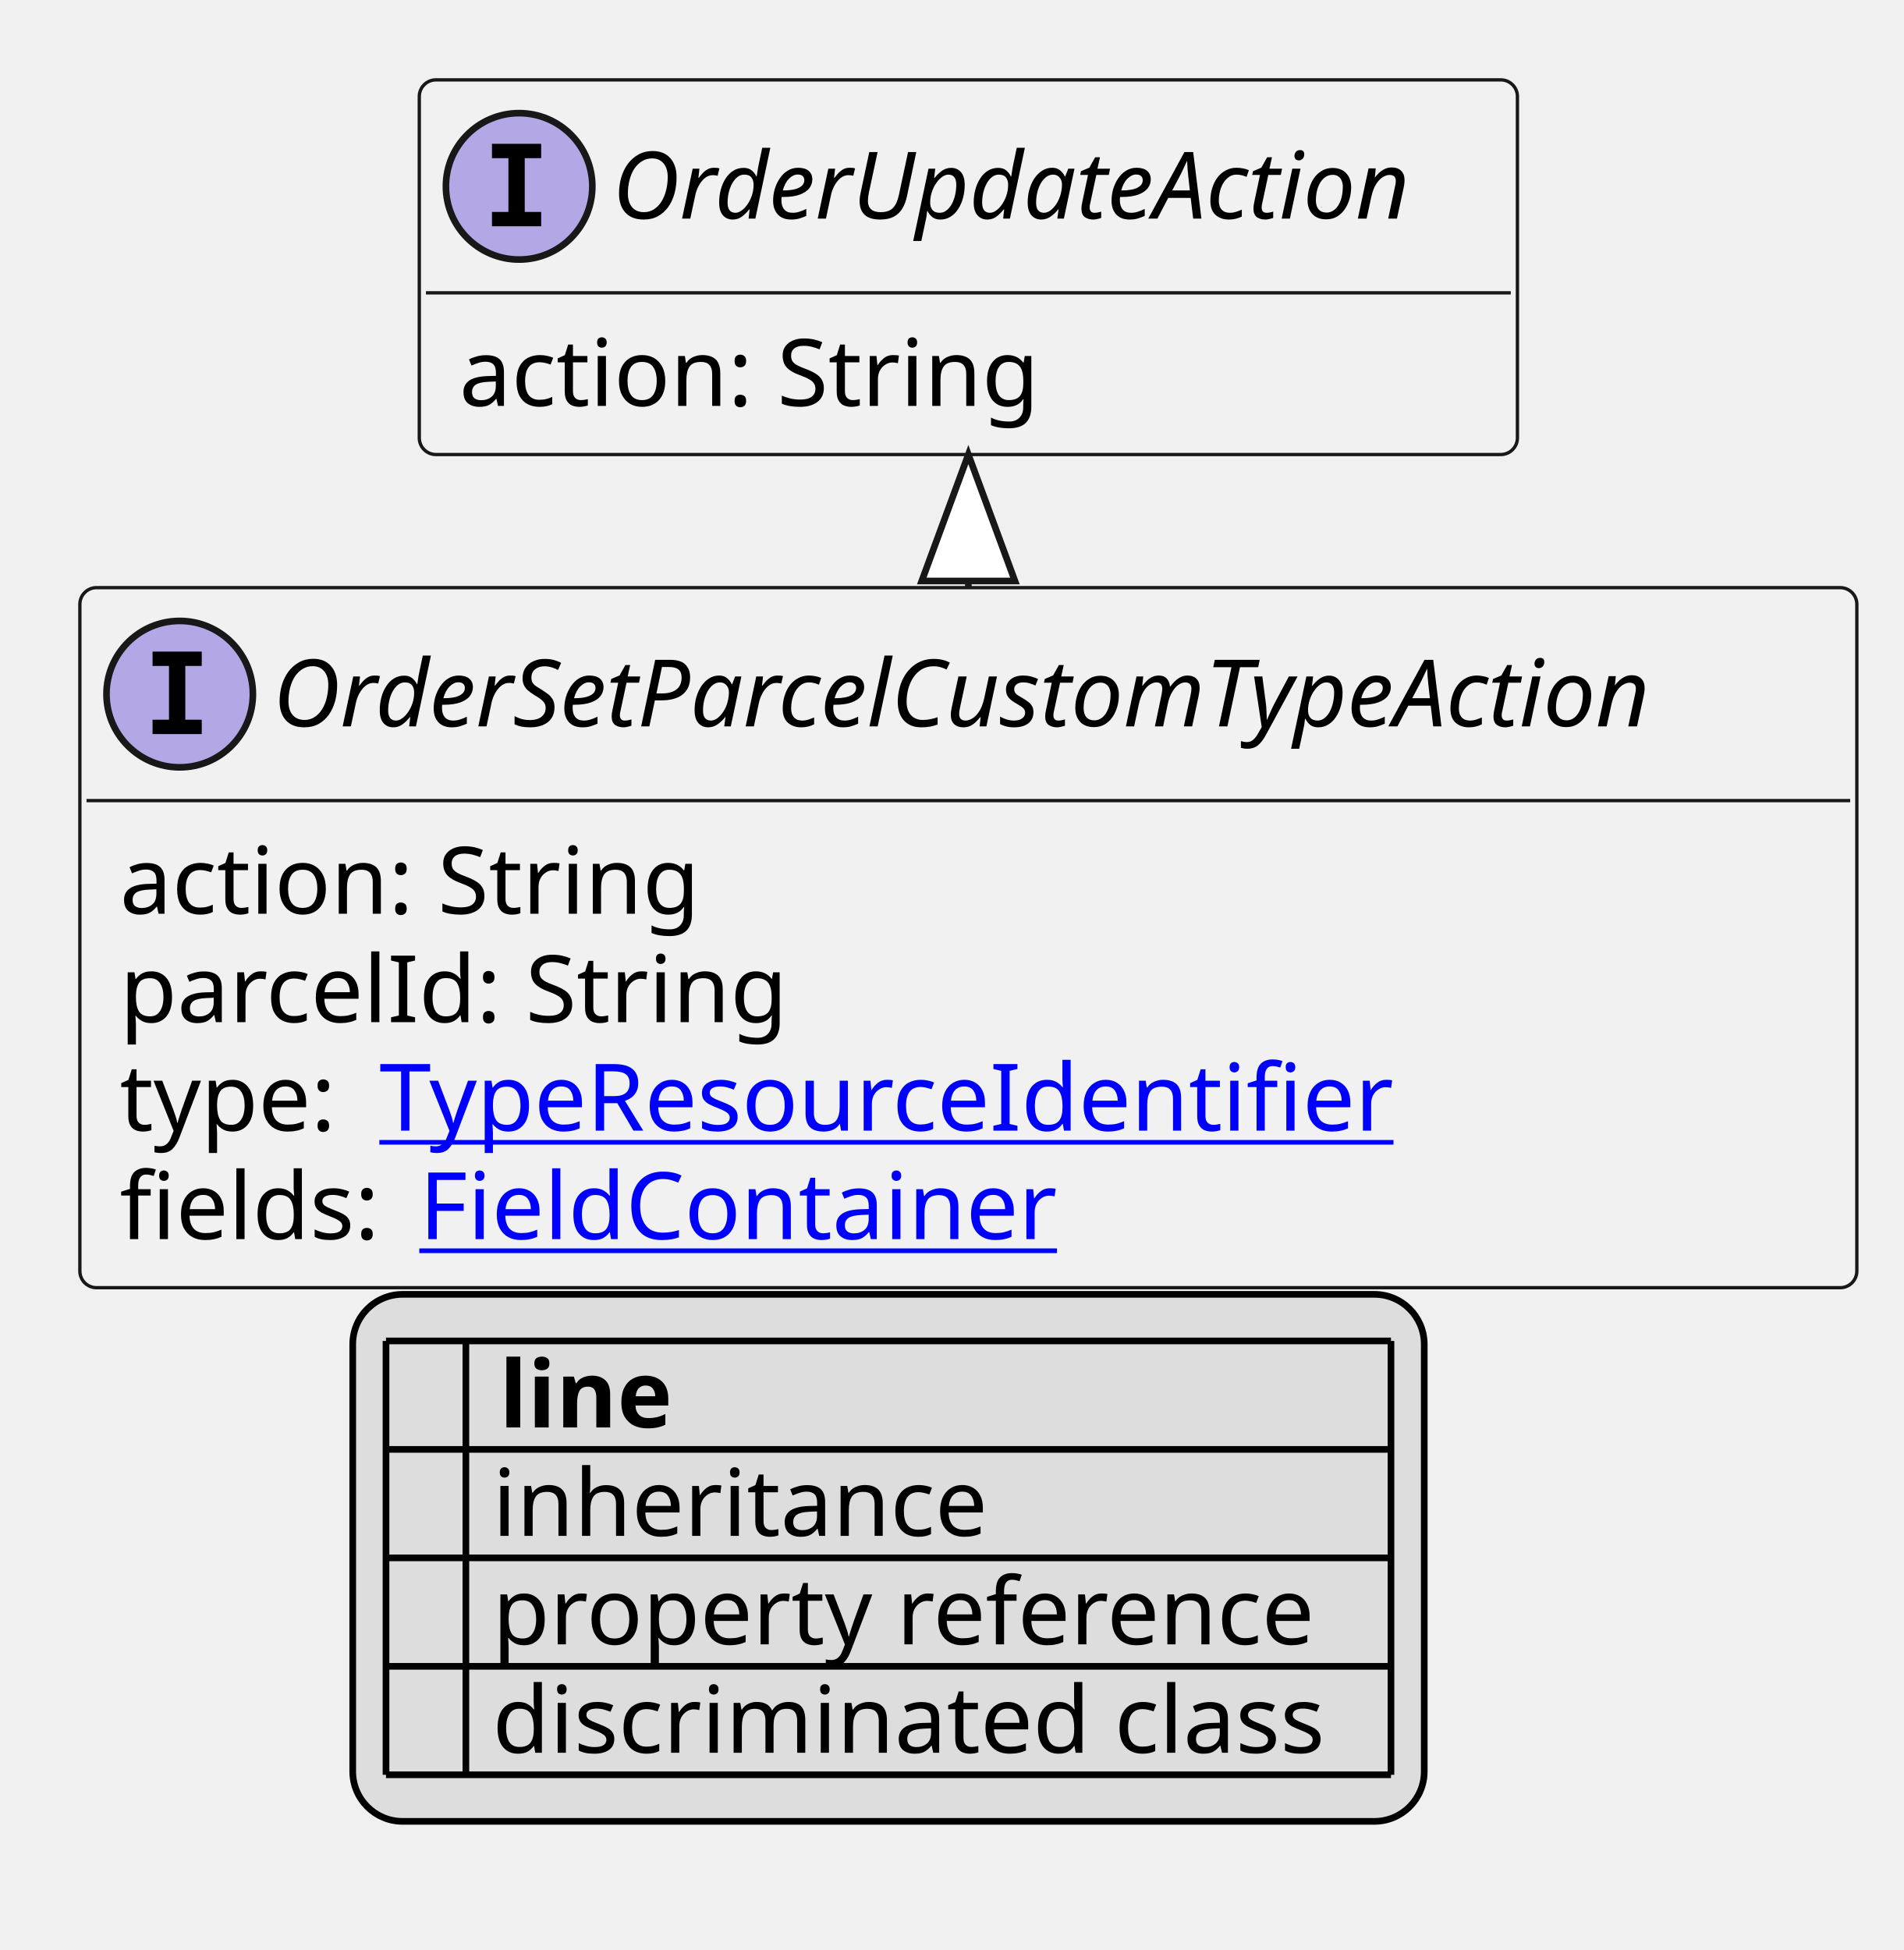
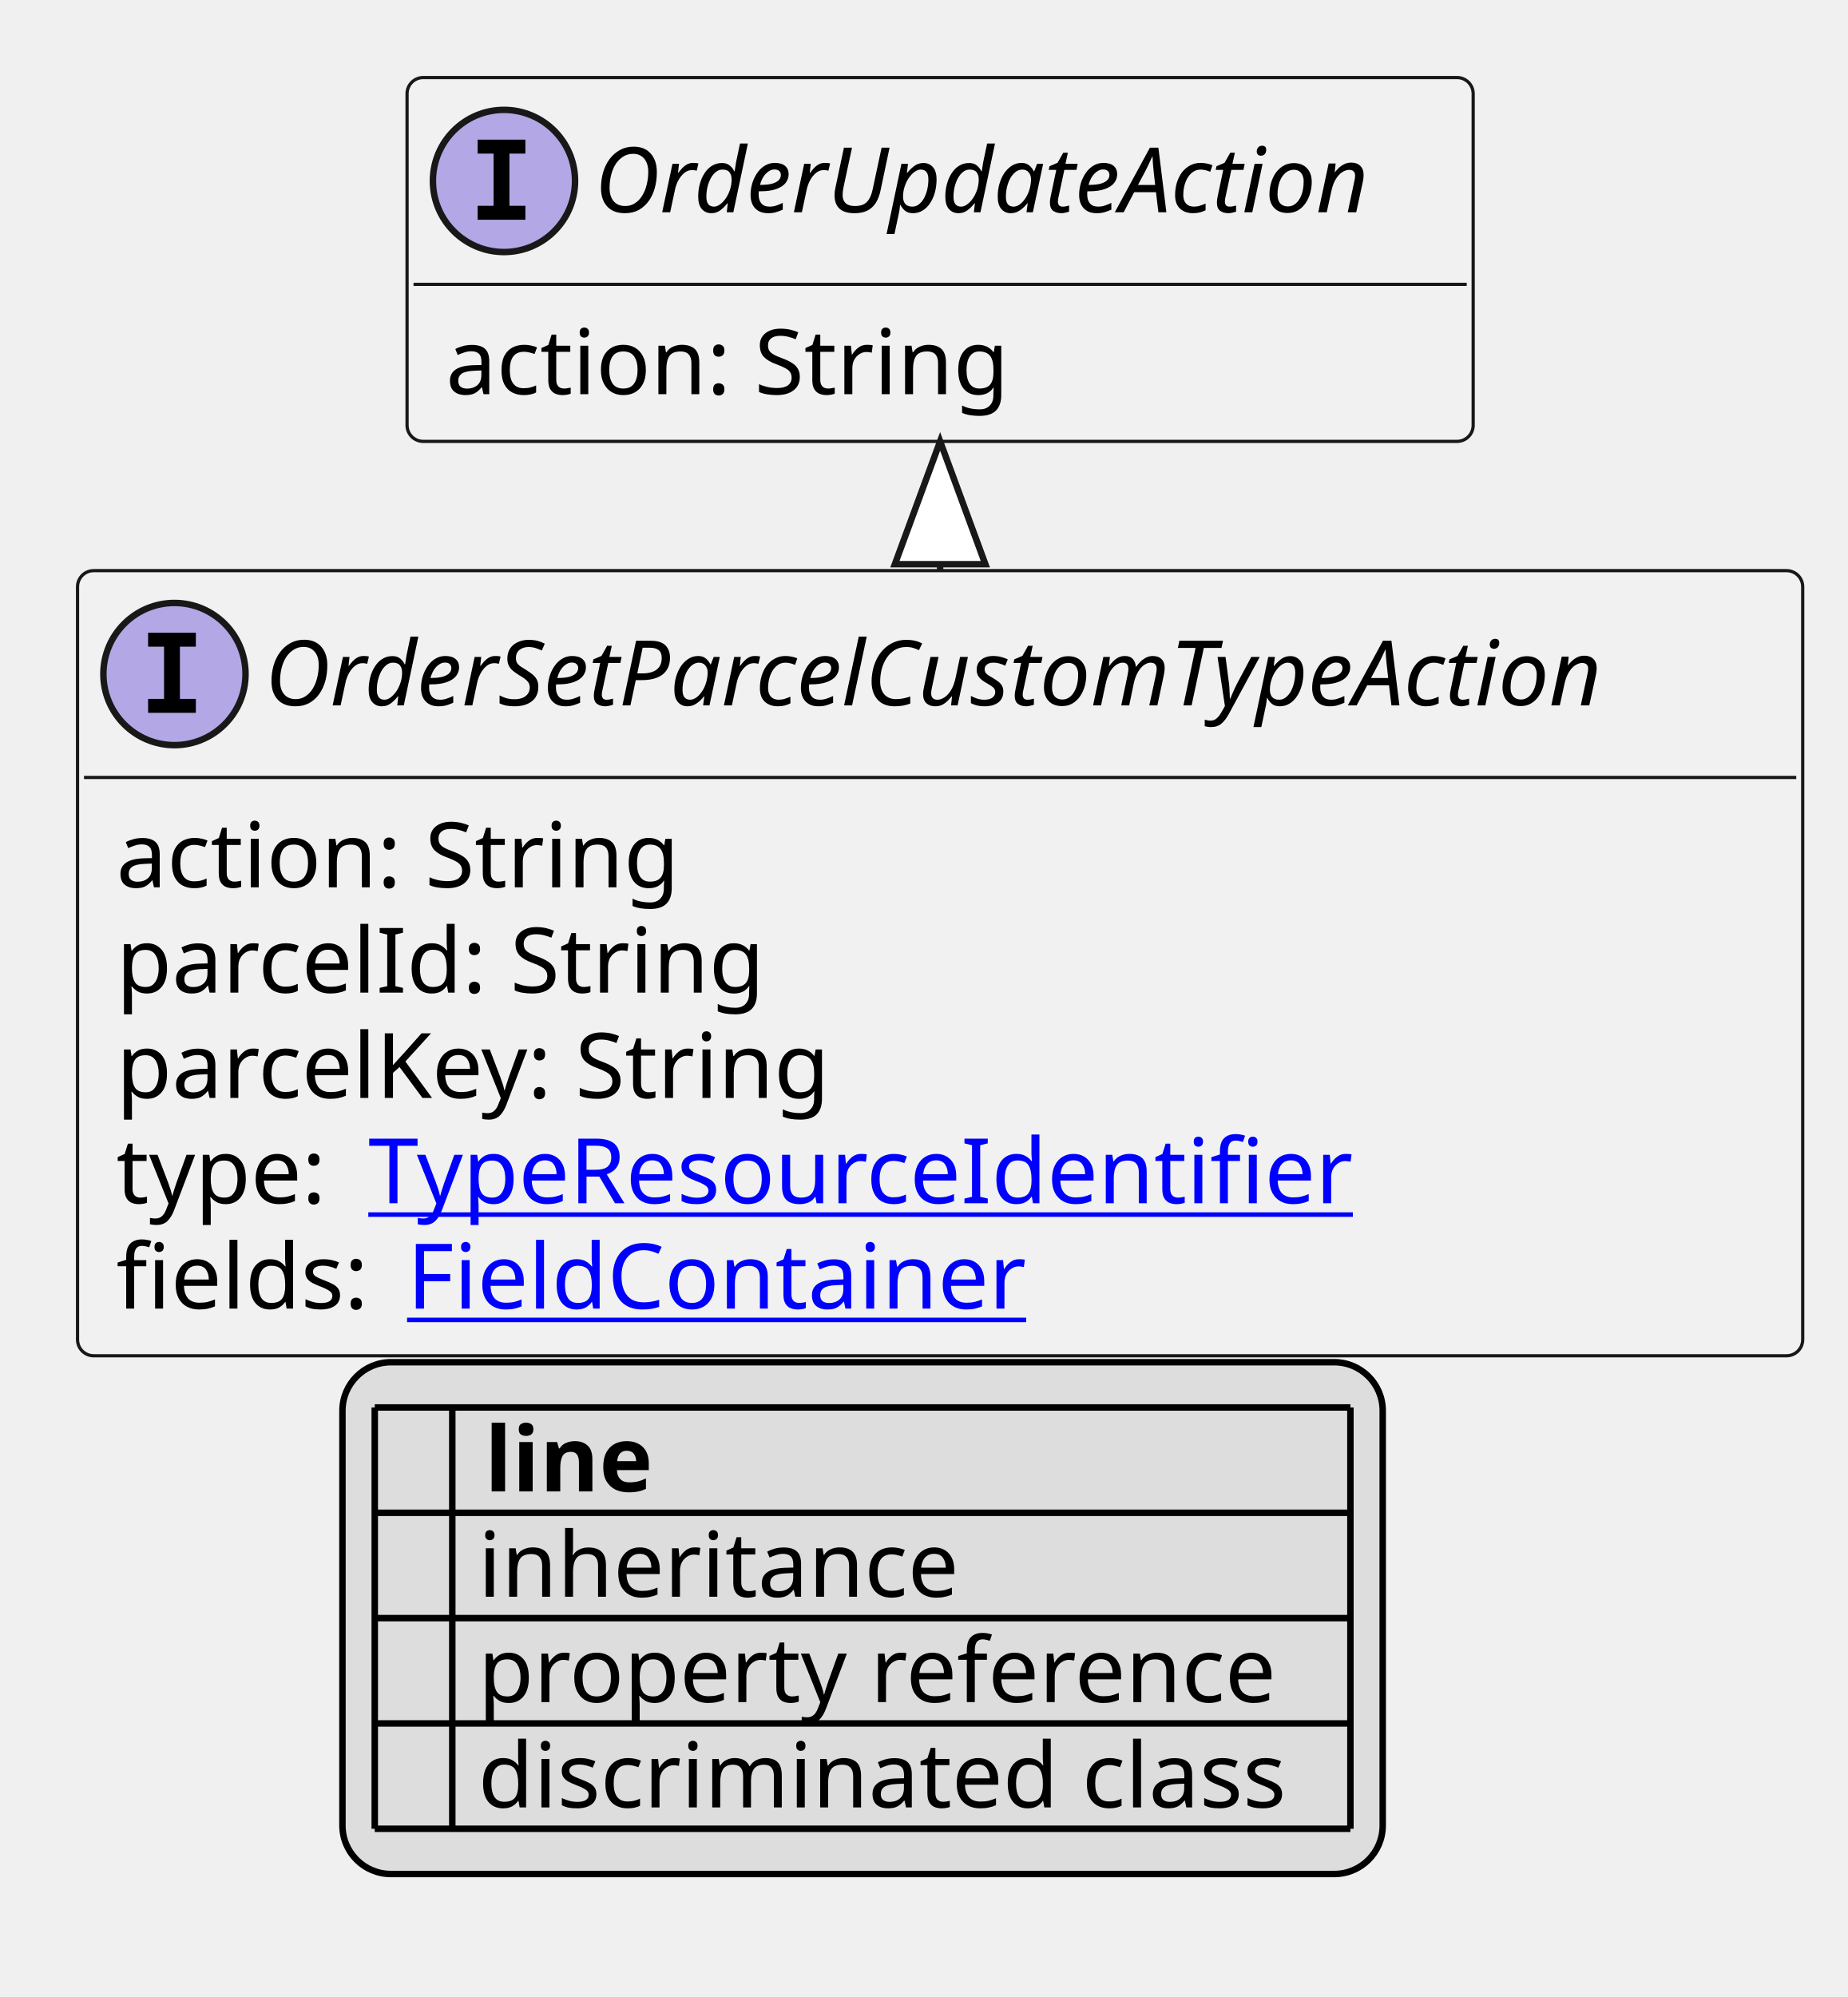
- <svg xmlns="http://www.w3.org/2000/svg" xmlns:xlink="http://www.w3.org/1999/xlink" contentStyleType="text/css" height="293px" preserveAspectRatio="none" style="width:286px;height:293px;background:#FFFFFF;" version="1.1" viewBox="0 0 286 293" width="286px" zoomAndPan="magnify">
+ <svg xmlns="http://www.w3.org/2000/svg" xmlns:xlink="http://www.w3.org/1999/xlink" contentStyleType="text/css" height="309px" preserveAspectRatio="none" style="width:286px;height:309px;background:#FFFFFF;" version="1.1" viewBox="0 0 286 309" width="286px" zoomAndPan="magnify">
  <defs>
-     <filter height="1" id="b181jgh906afwl0" width="1" x="0" y="0">
+     <filter height="1" id="bqcvveykk5dnv0" width="1" x="0" y="0">
      <feFlood flood-color="#000000" result="flood" />
      <feComposite in="SourceGraphic" in2="flood" operator="over" />
    </filter>
-     <filter height="1" id="b181jgh906afwl1" width="1" x="0" y="0">
+     <filter height="1" id="bqcvveykk5dnv1" width="1" x="0" y="0">
      <feFlood flood-color="#008000" result="flood" />
      <feComposite in="SourceGraphic" in2="flood" operator="over" />
    </filter>
-     <filter height="1" id="b181jgh906afwl2" width="1" x="0" y="0">
+     <filter height="1" id="bqcvveykk5dnv2" width="1" x="0" y="0">
      <feFlood flood-color="#0000FF" result="flood" />
      <feComposite in="SourceGraphic" in2="flood" operator="over" />
    </filter>
  </defs>
  <g>
    <a href="OrderSetParcelCustomTypeAction.svg" target="_top" title="OrderSetParcelCustomTypeAction.svg" xlink:actuate="onRequest" xlink:href="OrderSetParcelCustomTypeAction.svg" xlink:show="new" xlink:title="OrderSetParcelCustomTypeAction.svg" xlink:type="simple">
      <g id="elem_OrderSetParcelCustomTypeAction">
-         <rect codeLine="10" fill="#F1F1F1" height="105.188" id="OrderSetParcelCustomTypeAction" rx="2.5" ry="2.5" style="stroke:#181818;stroke-width:0.5;" width="267" x="12" y="88.297" />
+         <rect codeLine="10" fill="#F1F1F1" height="121.484" id="OrderSetParcelCustomTypeAction" rx="2.5" ry="2.5" style="stroke:#181818;stroke-width:0.5;" width="267" x="12" y="88.297" />
        <ellipse cx="27" cy="104.297" fill="#B4A7E5" rx="11" ry="11" style="stroke:#181818;stroke-width:1.0;" />
        <path d="M22.922,100.062 L22.922,97.906 L30.312,97.906 L30.312,100.062 L27.844,100.062 L27.844,108.141 L30.312,108.141 L30.312,110.297 L22.922,110.297 L22.922,108.141 L25.391,108.141 L25.391,100.062 L22.922,100.062 Z " fill="#000000" />
        <text fill="#000000" font-family="sans-serif" font-size="14" font-style="italic" lengthAdjust="spacing" textLength="235" x="41" y="109.144">OrderSetParcelCustomTypeAction</text>
        <line style="stroke:#181818;stroke-width:0.5;" x1="13" x2="278" y1="120.297" y2="120.297" />
        <text fill="#000000" font-family="sans-serif" font-size="14" lengthAdjust="spacing" textLength="91" x="18" y="137.292">action: String</text>
        <text fill="#000000" font-family="sans-serif" font-size="14" lengthAdjust="spacing" textLength="103" x="18" y="153.589">parcelId: String</text>
-         <text fill="#000000" font-family="sans-serif" font-size="14" lengthAdjust="spacing" textLength="35" x="18" y="169.886">type:</text>
+         <text fill="#000000" font-family="sans-serif" font-size="14" lengthAdjust="spacing" textLength="116" x="18" y="169.886">parcelKey: String</text>
+         <text fill="#000000" font-family="sans-serif" font-size="14" lengthAdjust="spacing" textLength="35" x="18" y="186.183">type:</text>
        <a href="TypeResourceIdentifier.svg" target="_top" title="TypeResourceIdentifier.svg" xlink:actuate="onRequest" xlink:href="TypeResourceIdentifier.svg" xlink:show="new" xlink:title="TypeResourceIdentifier.svg" xlink:type="simple">
-           <text fill="#0000FF" font-family="sans-serif" font-size="14" lengthAdjust="spacing" text-decoration="underline" textLength="160" x="57" y="169.886">TypeResourceIdentifier</text>
+           <text fill="#0000FF" font-family="sans-serif" font-size="14" lengthAdjust="spacing" text-decoration="underline" textLength="160" x="57" y="186.183">TypeResourceIdentifier</text>
        </a>
-         <text fill="#000000" font-family="sans-serif" font-size="14" lengthAdjust="spacing" textLength="41" x="18" y="186.183">fields:</text>
+         <text fill="#000000" font-family="sans-serif" font-size="14" lengthAdjust="spacing" textLength="41" x="18" y="202.48">fields:</text>
        <a href="FieldContainer.svg" target="_top" title="FieldContainer.svg" xlink:actuate="onRequest" xlink:href="FieldContainer.svg" xlink:show="new" xlink:title="FieldContainer.svg" xlink:type="simple">
-           <text fill="#0000FF" font-family="sans-serif" font-size="14" lengthAdjust="spacing" text-decoration="underline" textLength="99" x="63" y="186.183">FieldContainer</text>
+           <text fill="#0000FF" font-family="sans-serif" font-size="14" lengthAdjust="spacing" text-decoration="underline" textLength="99" x="63" y="202.48">FieldContainer</text>
        </a>
      </g>
    </a>
    <a href="OrderUpdateAction.svg" target="_top" title="OrderUpdateAction.svg" xlink:actuate="onRequest" xlink:href="OrderUpdateAction.svg" xlink:show="new" xlink:title="OrderUpdateAction.svg" xlink:type="simple">
      <g id="elem_OrderUpdateAction">
-         <rect codeLine="16" fill="#F1F1F1" height="56.297" id="OrderUpdateAction" rx="2.5" ry="2.5" style="stroke:#181818;stroke-width:0.5;" width="165" x="63" y="12" />
+         <rect codeLine="17" fill="#F1F1F1" height="56.297" id="OrderUpdateAction" rx="2.5" ry="2.5" style="stroke:#181818;stroke-width:0.5;" width="165" x="63" y="12" />
        <ellipse cx="78" cy="28" fill="#B4A7E5" rx="11" ry="11" style="stroke:#181818;stroke-width:1.0;" />
        <path d="M73.922,23.766 L73.922,21.609 L81.312,21.609 L81.312,23.766 L78.844,23.766 L78.844,31.844 L81.312,31.844 L81.312,34 L73.922,34 L73.922,31.844 L76.391,31.844 L76.391,23.766 L73.922,23.766 Z " fill="#000000" />
        <text fill="#000000" font-family="sans-serif" font-size="14" font-style="italic" lengthAdjust="spacing" textLength="133" x="92" y="32.847">OrderUpdateAction</text>
        <line style="stroke:#181818;stroke-width:0.5;" x1="64" x2="227" y1="44" y2="44" />
        <text fill="#000000" font-family="sans-serif" font-size="14" lengthAdjust="spacing" textLength="91" x="69" y="60.995">action: String</text>
      </g>
    </a>
    <line style="stroke:#181818;stroke-width:1.0;" x1="145.5" x2="145.5" y1="68.297" y2="88.297" />
    <polygon fill="#FFFFFF" points="145.5,68.297,138.5,87.297,152.5,87.297,145.5,68.297" style="stroke:#181818;stroke-width:1.0;" />
-     <rect fill="#DDDDDD" height="79.188" id="_legend" rx="7.5" ry="7.5" style="stroke:#000000;stroke-width:1.0;" width="161" x="53" y="194.484" />
-     <text fill="#000000" font-family="sans-serif" font-size="14" font-weight="bold" lengthAdjust="spacing" textLength="5" x="58" y="214.48"> </text>
-     <text fill="#000000" font-family="sans-serif" font-size="14" font-weight="bold" lengthAdjust="spacing" textLength="28" x="75" y="214.48">line</text>
-     <text fill="#000000" filter="url(#b181jgh906afwl0)" font-family="sans-serif" font-size="14" lengthAdjust="spacing" textLength="12" x="58" y="230.776">   </text>
-     <text fill="#000000" font-family="sans-serif" font-size="14" lengthAdjust="spacing" textLength="77" x="74" y="230.776">inheritance</text>
-     <text fill="#000000" filter="url(#b181jgh906afwl1)" font-family="sans-serif" font-size="14" lengthAdjust="spacing" textLength="12" x="58" y="247.073">   </text>
-     <text fill="#000000" font-family="sans-serif" font-size="14" lengthAdjust="spacing" textLength="129" x="74" y="247.073">property reference</text>
-     <text fill="#000000" filter="url(#b181jgh906afwl2)" font-family="sans-serif" font-size="14" lengthAdjust="spacing" textLength="12" x="58" y="263.37">   </text>
-     <text fill="#000000" font-family="sans-serif" font-size="14" lengthAdjust="spacing" textLength="131" x="74" y="263.37">discriminated class</text>
-     <line style="stroke:#000000;stroke-width:1.0;" x1="58" x2="209" y1="201.484" y2="201.484" />
+     <rect fill="#DDDDDD" height="79.188" id="_legend" rx="7.5" ry="7.5" style="stroke:#000000;stroke-width:1.0;" width="161" x="53" y="210.781" />
+     <text fill="#000000" font-family="sans-serif" font-size="14" font-weight="bold" lengthAdjust="spacing" textLength="5" x="58" y="230.776"> </text>
+     <text fill="#000000" font-family="sans-serif" font-size="14" font-weight="bold" lengthAdjust="spacing" textLength="28" x="75" y="230.776">line</text>
+     <text fill="#000000" filter="url(#bqcvveykk5dnv0)" font-family="sans-serif" font-size="14" lengthAdjust="spacing" textLength="12" x="58" y="247.073">   </text>
+     <text fill="#000000" font-family="sans-serif" font-size="14" lengthAdjust="spacing" textLength="77" x="74" y="247.073">inheritance</text>
+     <text fill="#000000" filter="url(#bqcvveykk5dnv1)" font-family="sans-serif" font-size="14" lengthAdjust="spacing" textLength="12" x="58" y="263.37">   </text>
+     <text fill="#000000" font-family="sans-serif" font-size="14" lengthAdjust="spacing" textLength="129" x="74" y="263.37">property reference</text>
+     <text fill="#000000" filter="url(#bqcvveykk5dnv2)" font-family="sans-serif" font-size="14" lengthAdjust="spacing" textLength="12" x="58" y="279.667">   </text>
+     <text fill="#000000" font-family="sans-serif" font-size="14" lengthAdjust="spacing" textLength="131" x="74" y="279.667">discriminated class</text>
    <line style="stroke:#000000;stroke-width:1.0;" x1="58" x2="209" y1="217.781" y2="217.781" />
    <line style="stroke:#000000;stroke-width:1.0;" x1="58" x2="209" y1="234.078" y2="234.078" />
    <line style="stroke:#000000;stroke-width:1.0;" x1="58" x2="209" y1="250.375" y2="250.375" />
    <line style="stroke:#000000;stroke-width:1.0;" x1="58" x2="209" y1="266.672" y2="266.672" />
-     <line style="stroke:#000000;stroke-width:1.0;" x1="58" x2="58" y1="201.484" y2="266.672" />
-     <line style="stroke:#000000;stroke-width:1.0;" x1="70" x2="70" y1="201.484" y2="266.672" />
-     <line style="stroke:#000000;stroke-width:1.0;" x1="209" x2="209" y1="201.484" y2="266.672" />
+     <line style="stroke:#000000;stroke-width:1.0;" x1="58" x2="209" y1="282.969" y2="282.969" />
+     <line style="stroke:#000000;stroke-width:1.0;" x1="58" x2="58" y1="217.781" y2="282.969" />
+     <line style="stroke:#000000;stroke-width:1.0;" x1="70" x2="70" y1="217.781" y2="282.969" />
+     <line style="stroke:#000000;stroke-width:1.0;" x1="209" x2="209" y1="217.781" y2="282.969" />
  </g>
</svg>
